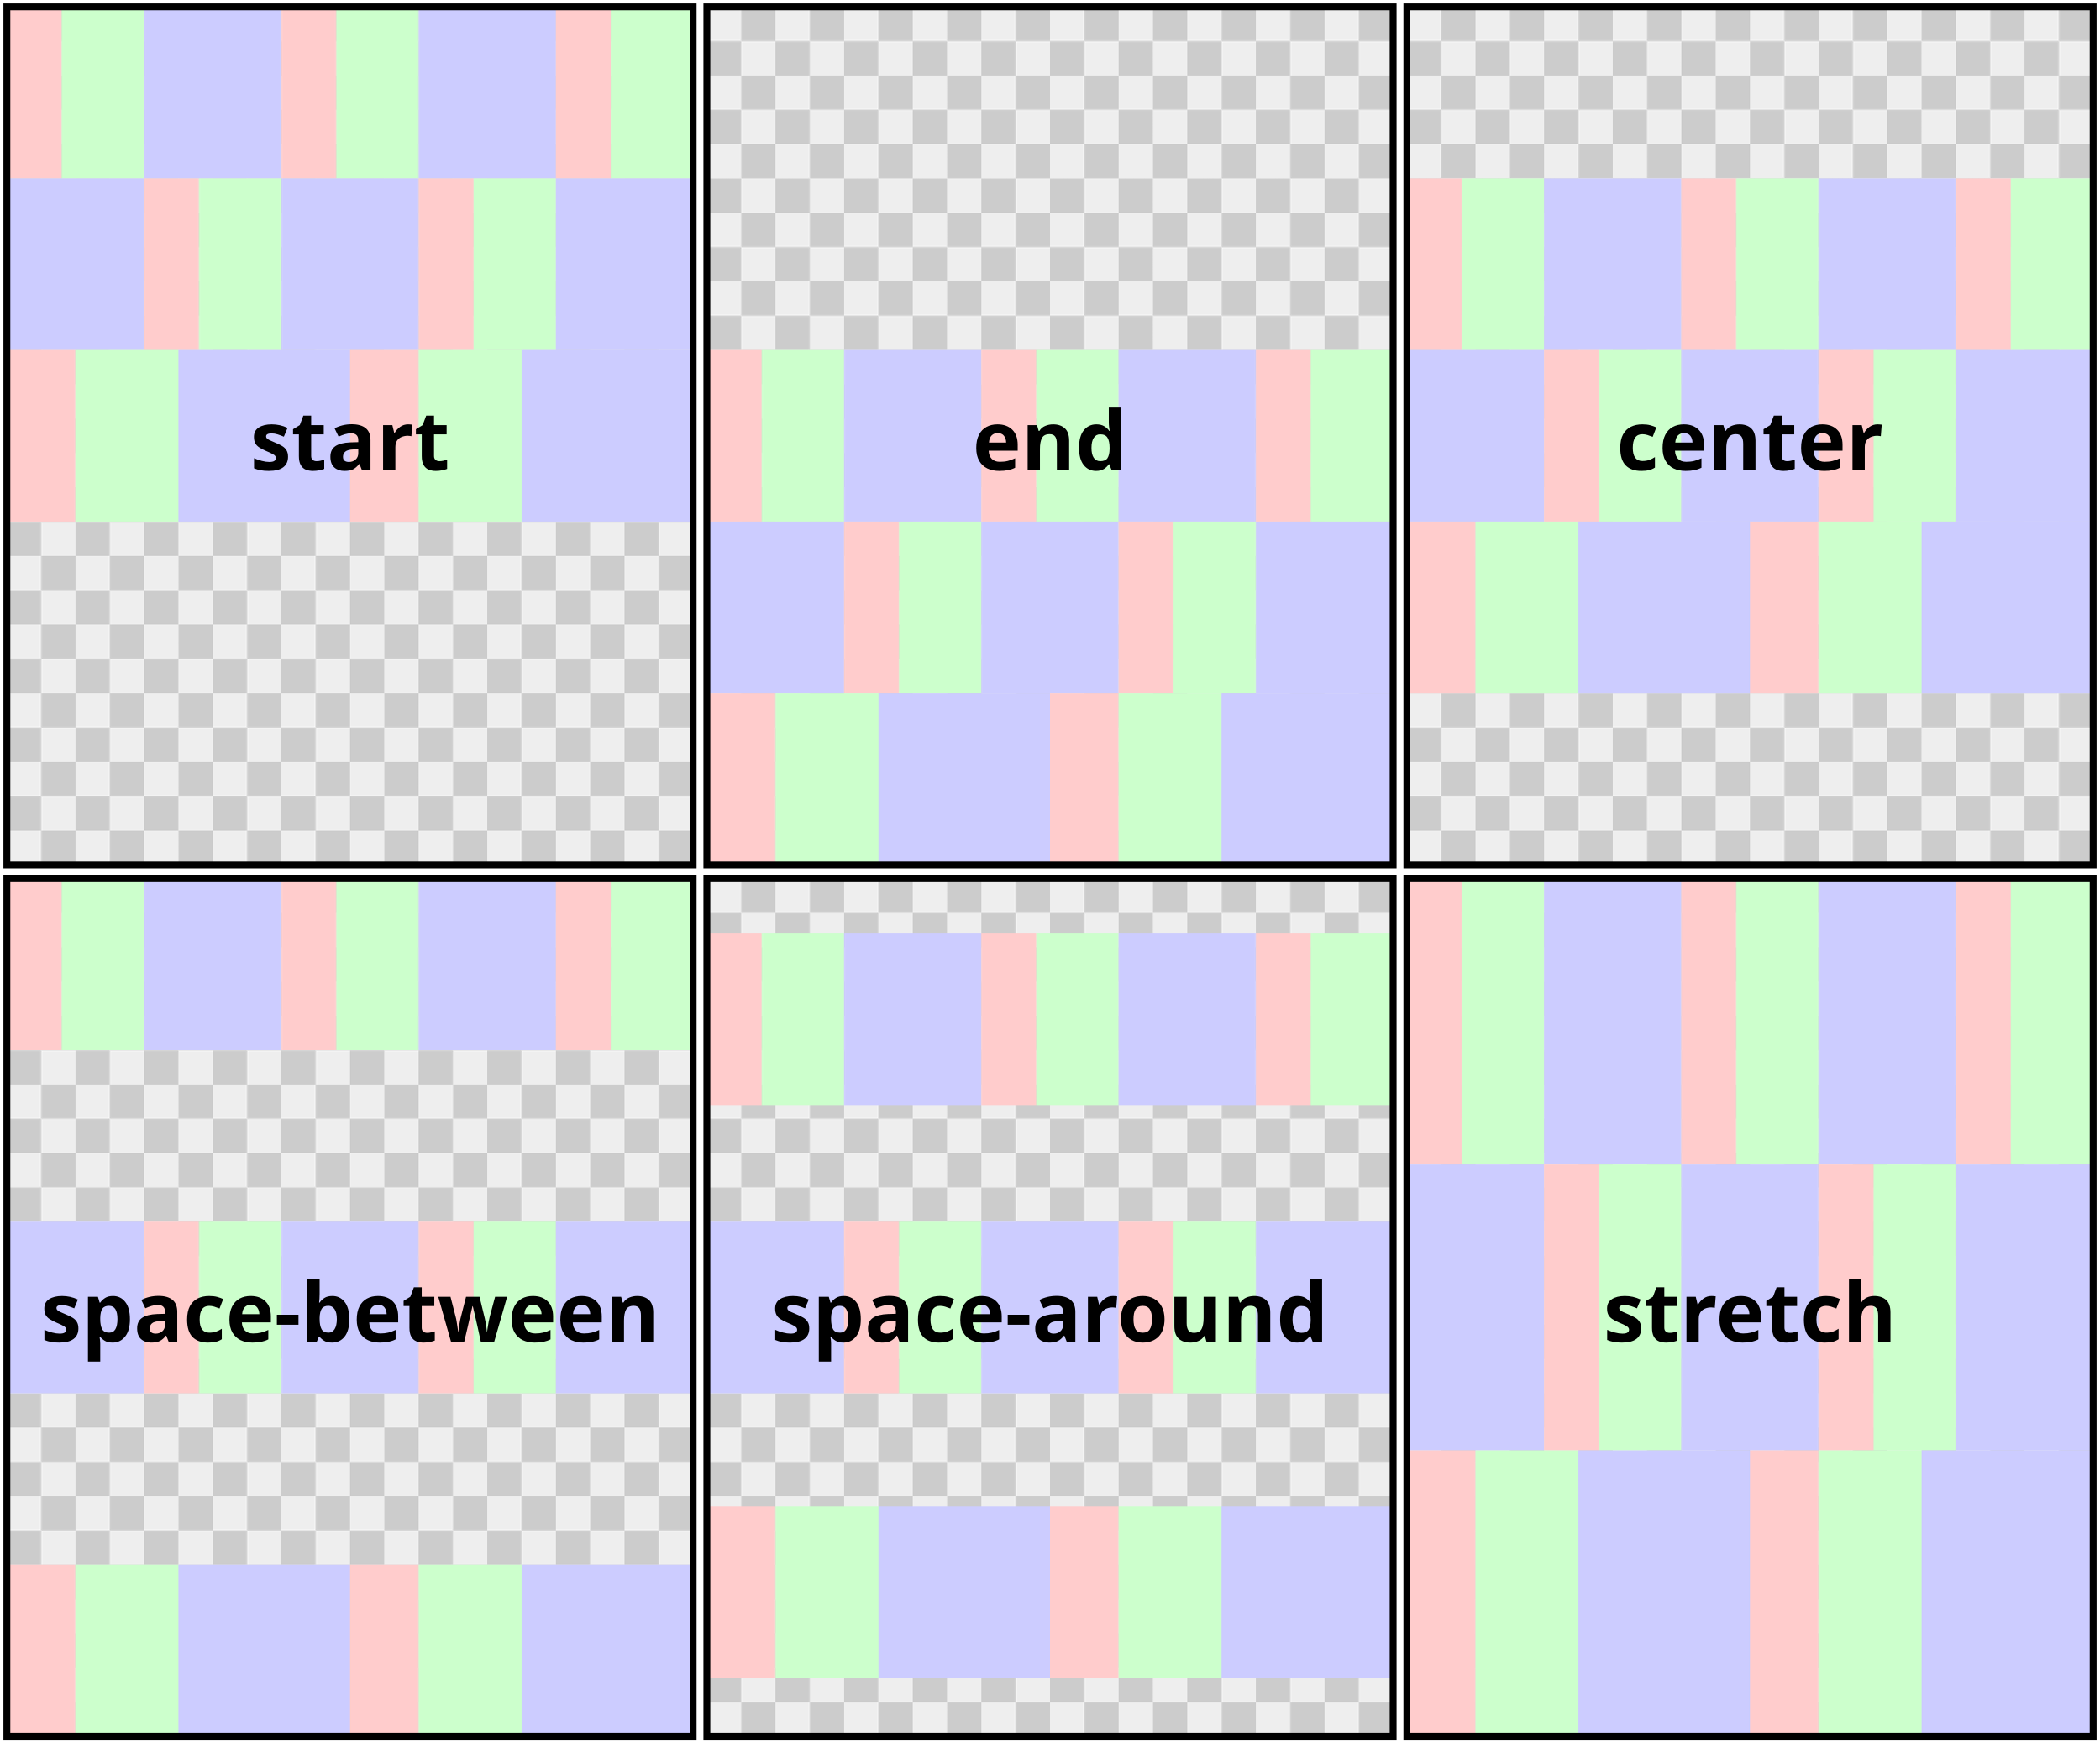
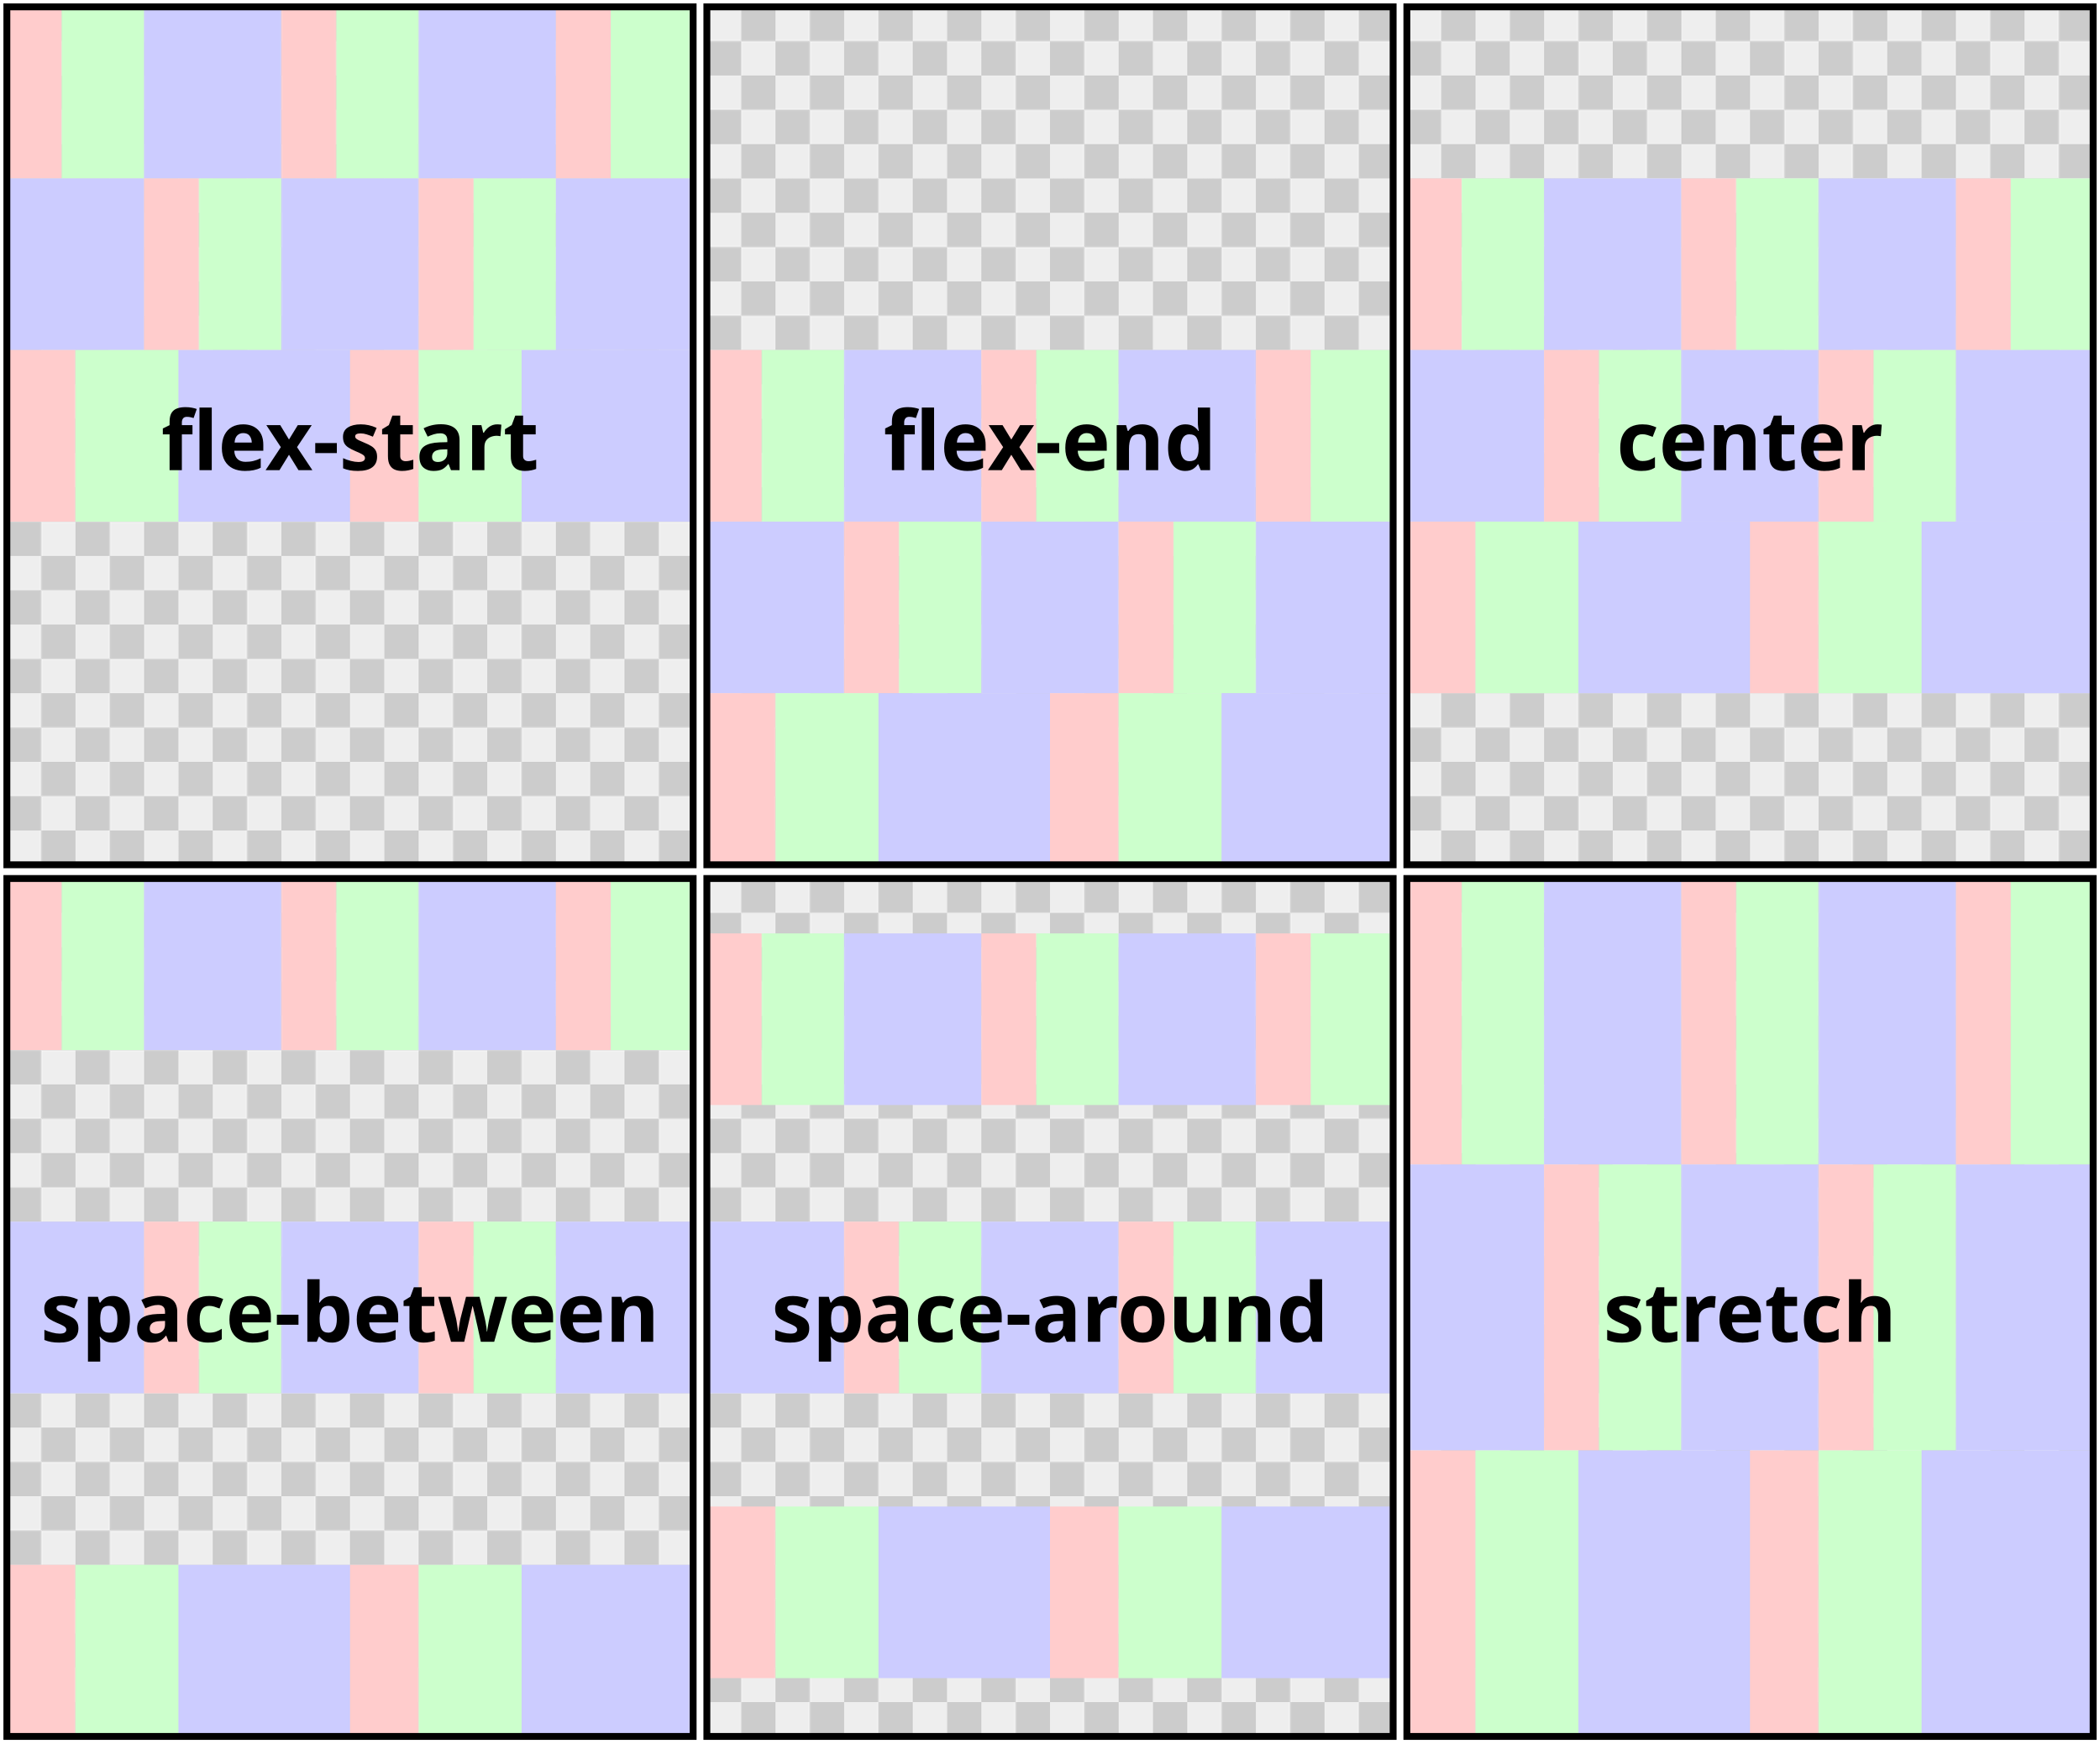
<svg xmlns="http://www.w3.org/2000/svg" width="612" height="508" viewBox="0 0 612 508">
  <defs>
    <pattern id="checker" width="20" height="20" patternUnits="userSpaceOnUse">
      <rect x="0" y="0" width="10" height="10" fill="#eee" />
      <rect x="10" y="10" width="10" height="10" fill="#eee" />
      <rect x="0" y="10" width="10" height="10" fill="#ccc" />
      <rect x="10" y="0" width="10" height="10" fill="#ccc" />
    </pattern>
    <pattern id="line1" width="200" height="1" patternUnits="userSpaceOnUse">
      <rect x="0" y="0" width="16" height="1" fill="#fcc" />
      <rect x="16" y="0" width="24" height="1" fill="#cfc" />
      <rect x="40" y="0" width="40" height="1" fill="#ccf" />
      <rect x="80" y="0" width="16" height="1" fill="#fcc" />
      <rect x="96" y="0" width="24" height="1" fill="#cfc" />
      <rect x="120" y="0" width="40" height="1" fill="#ccf" />
      <rect x="160" y="0" width="16" height="1" fill="#fcc" />
      <rect x="176" y="0" width="24" height="1" fill="#cfc" />
    </pattern>
    <pattern id="line2" width="200" height="1" patternUnits="userSpaceOnUse">
      <rect x="0" y="0" width="40" height="1" fill="#ccf" />
      <rect x="40" y="0" width="16" height="1" fill="#fcc" />
      <rect x="56" y="0" width="24" height="1" fill="#cfc" />
      <rect x="80" y="0" width="40" height="1" fill="#ccf" />
      <rect x="120" y="0" width="16" height="1" fill="#fcc" />
      <rect x="136" y="0" width="24" height="1" fill="#cfc" />
      <rect x="160" y="0" width="40" height="1" fill="#ccf" />
    </pattern>
    <pattern id="line3" width="200" height="1" patternUnits="userSpaceOnUse">
      <rect x="0" y="0" width="20" height="1" fill="#fcc" />
      <rect x="20" y="0" width="30" height="1" fill="#cfc" />
      <rect x="50" y="0" width="50" height="1" fill="#ccf" />
      <rect x="100" y="0" width="20" height="1" fill="#fcc" />
      <rect x="120" y="0" width="30" height="1" fill="#cfc" />
      <rect x="150" y="0" width="50" height="1" fill="#ccf" />
    </pattern>
  </defs>
  <style>
		svg { overflow: visible; }
		text { font-family: sans-serif; font-weight: bold; font-size: 24px; text-anchor: middle; }
		g &gt; rect:nth-child(1) { fill: url(#checker); }
		g &gt; rect:nth-child(2) { fill: url(#line1); }
		g &gt; rect:nth-child(3) { fill: url(#line2); }
		g &gt; rect:nth-child(4) { fill: url(#line3); }
		g &gt; rect:nth-child(5) { stroke: black; stroke-width: 2; fill: transparent; }
	</style>
  <g transform="translate(2,2)">
    <rect x="0" y="0" width="200" height="250" />
    <rect x="0" y="0" width="200" height="50" />
    <rect x="0" y="50" width="200" height="50" />
    <rect x="0" y="100" width="200" height="50" />
    <rect x="0" y="0" width="200" height="250" />
-     <text x="100" y="135">start</text>
+     <text x="100" y="135">flex-start</text>
  </g>
  <g transform="translate(206,2)">
    <rect x="0" y="0" width="200" height="250" />
    <rect x="0" y="100" width="200" height="50" />
    <rect x="0" y="150" width="200" height="50" />
    <rect x="0" y="200" width="200" height="50" />
    <rect x="0" y="0" width="200" height="250" />
-     <text x="100" y="135">end</text>
+     <text x="100" y="135">flex-end</text>
  </g>
  <g transform="translate(410,2)">
    <rect x="0" y="0" width="200" height="250" />
    <rect x="0" y="50" width="200" height="50" />
    <rect x="0" y="100" width="200" height="50" />
    <rect x="0" y="150" width="200" height="50" />
    <rect x="0" y="0" width="200" height="250" />
    <text x="100" y="135">center</text>
  </g>
  <g transform="translate(2,256)">
    <rect x="0" y="0" width="200" height="250" />
    <rect x="0" y="0" width="200" height="50" />
    <rect x="0" y="100" width="200" height="50" />
    <rect x="0" y="200" width="200" height="50" />
    <rect x="0" y="0" width="200" height="250" />
    <text x="100" y="135">space-between</text>
  </g>
  <g transform="translate(206,256)">
    <rect x="0" y="0" width="200" height="250" />
    <rect x="0" y="16" width="200" height="50" />
    <rect x="0" y="100" width="200" height="50" />
    <rect x="0" y="183" width="200" height="50" />
    <rect x="0" y="0" width="200" height="250" />
    <text x="100" y="135">space-around</text>
  </g>
  <g transform="translate(410,256)">
    <rect x="0" y="0" width="200" height="250" />
    <rect x="0" y="0" width="200" height="83.33" />
    <rect x="0" y="83.33" width="200" height="83.33" />
    <rect x="0" y="166.66" width="200" height="83.33" />
    <rect x="0" y="0" width="200" height="250" />
    <text x="100" y="135">stretch</text>
  </g>
</svg>
